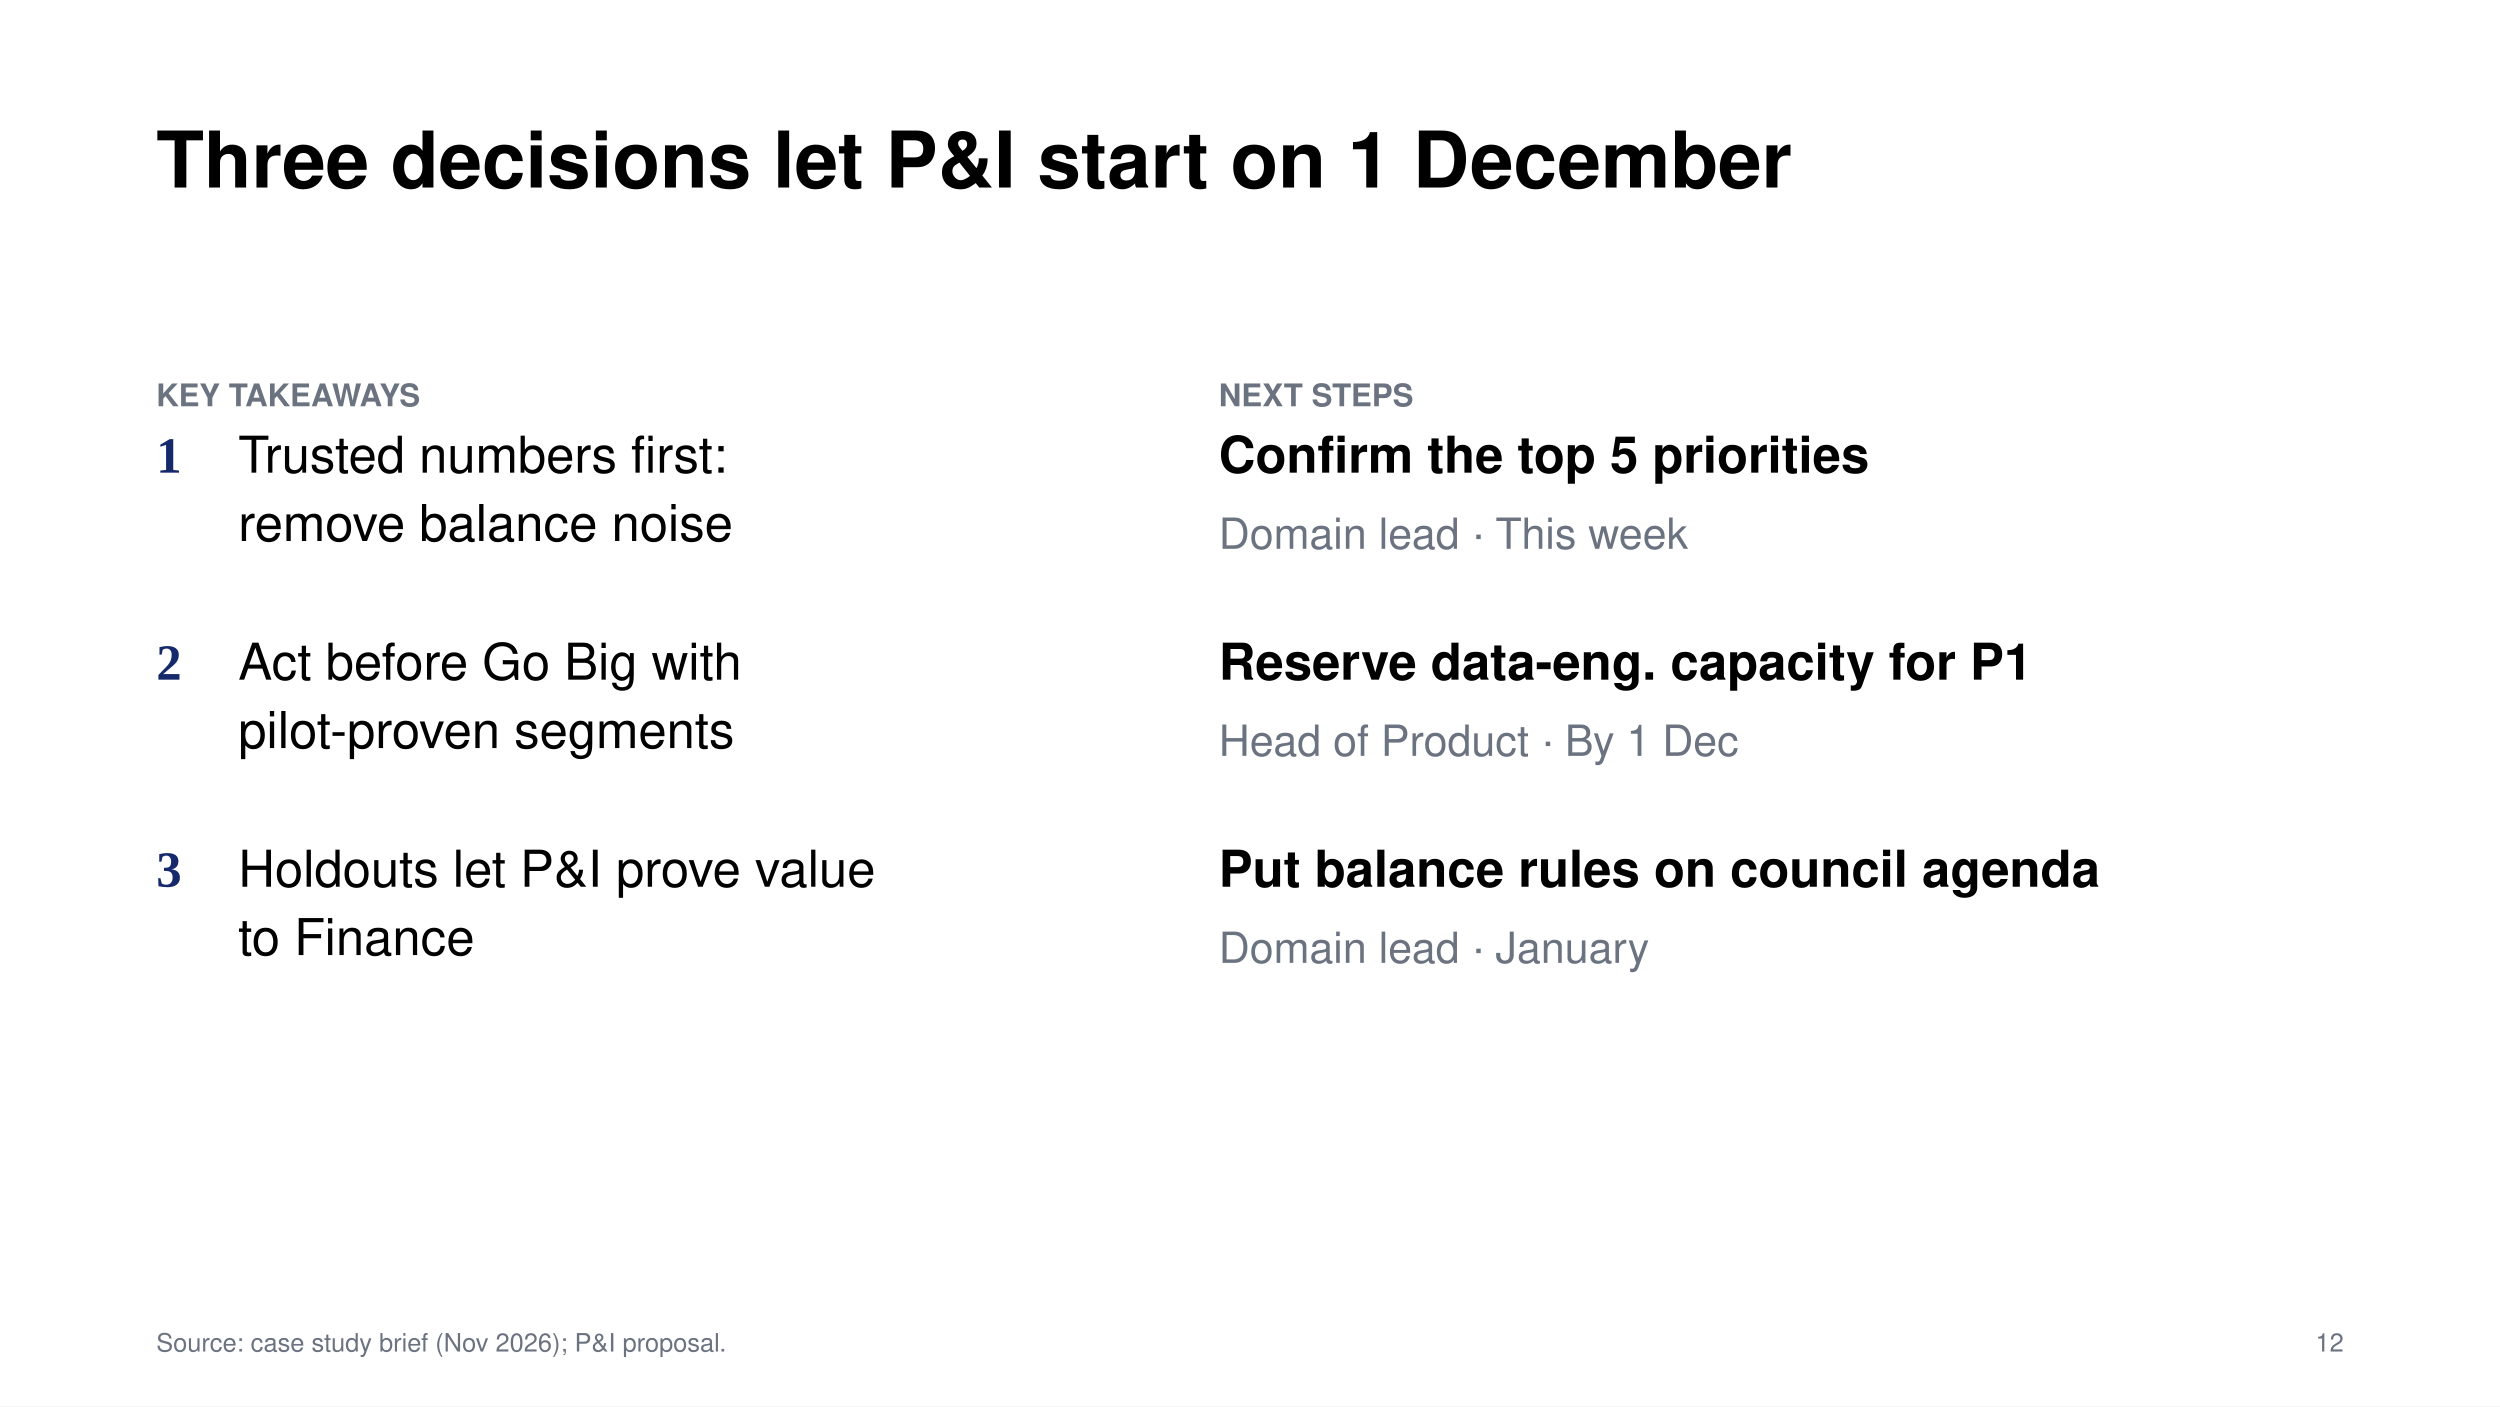
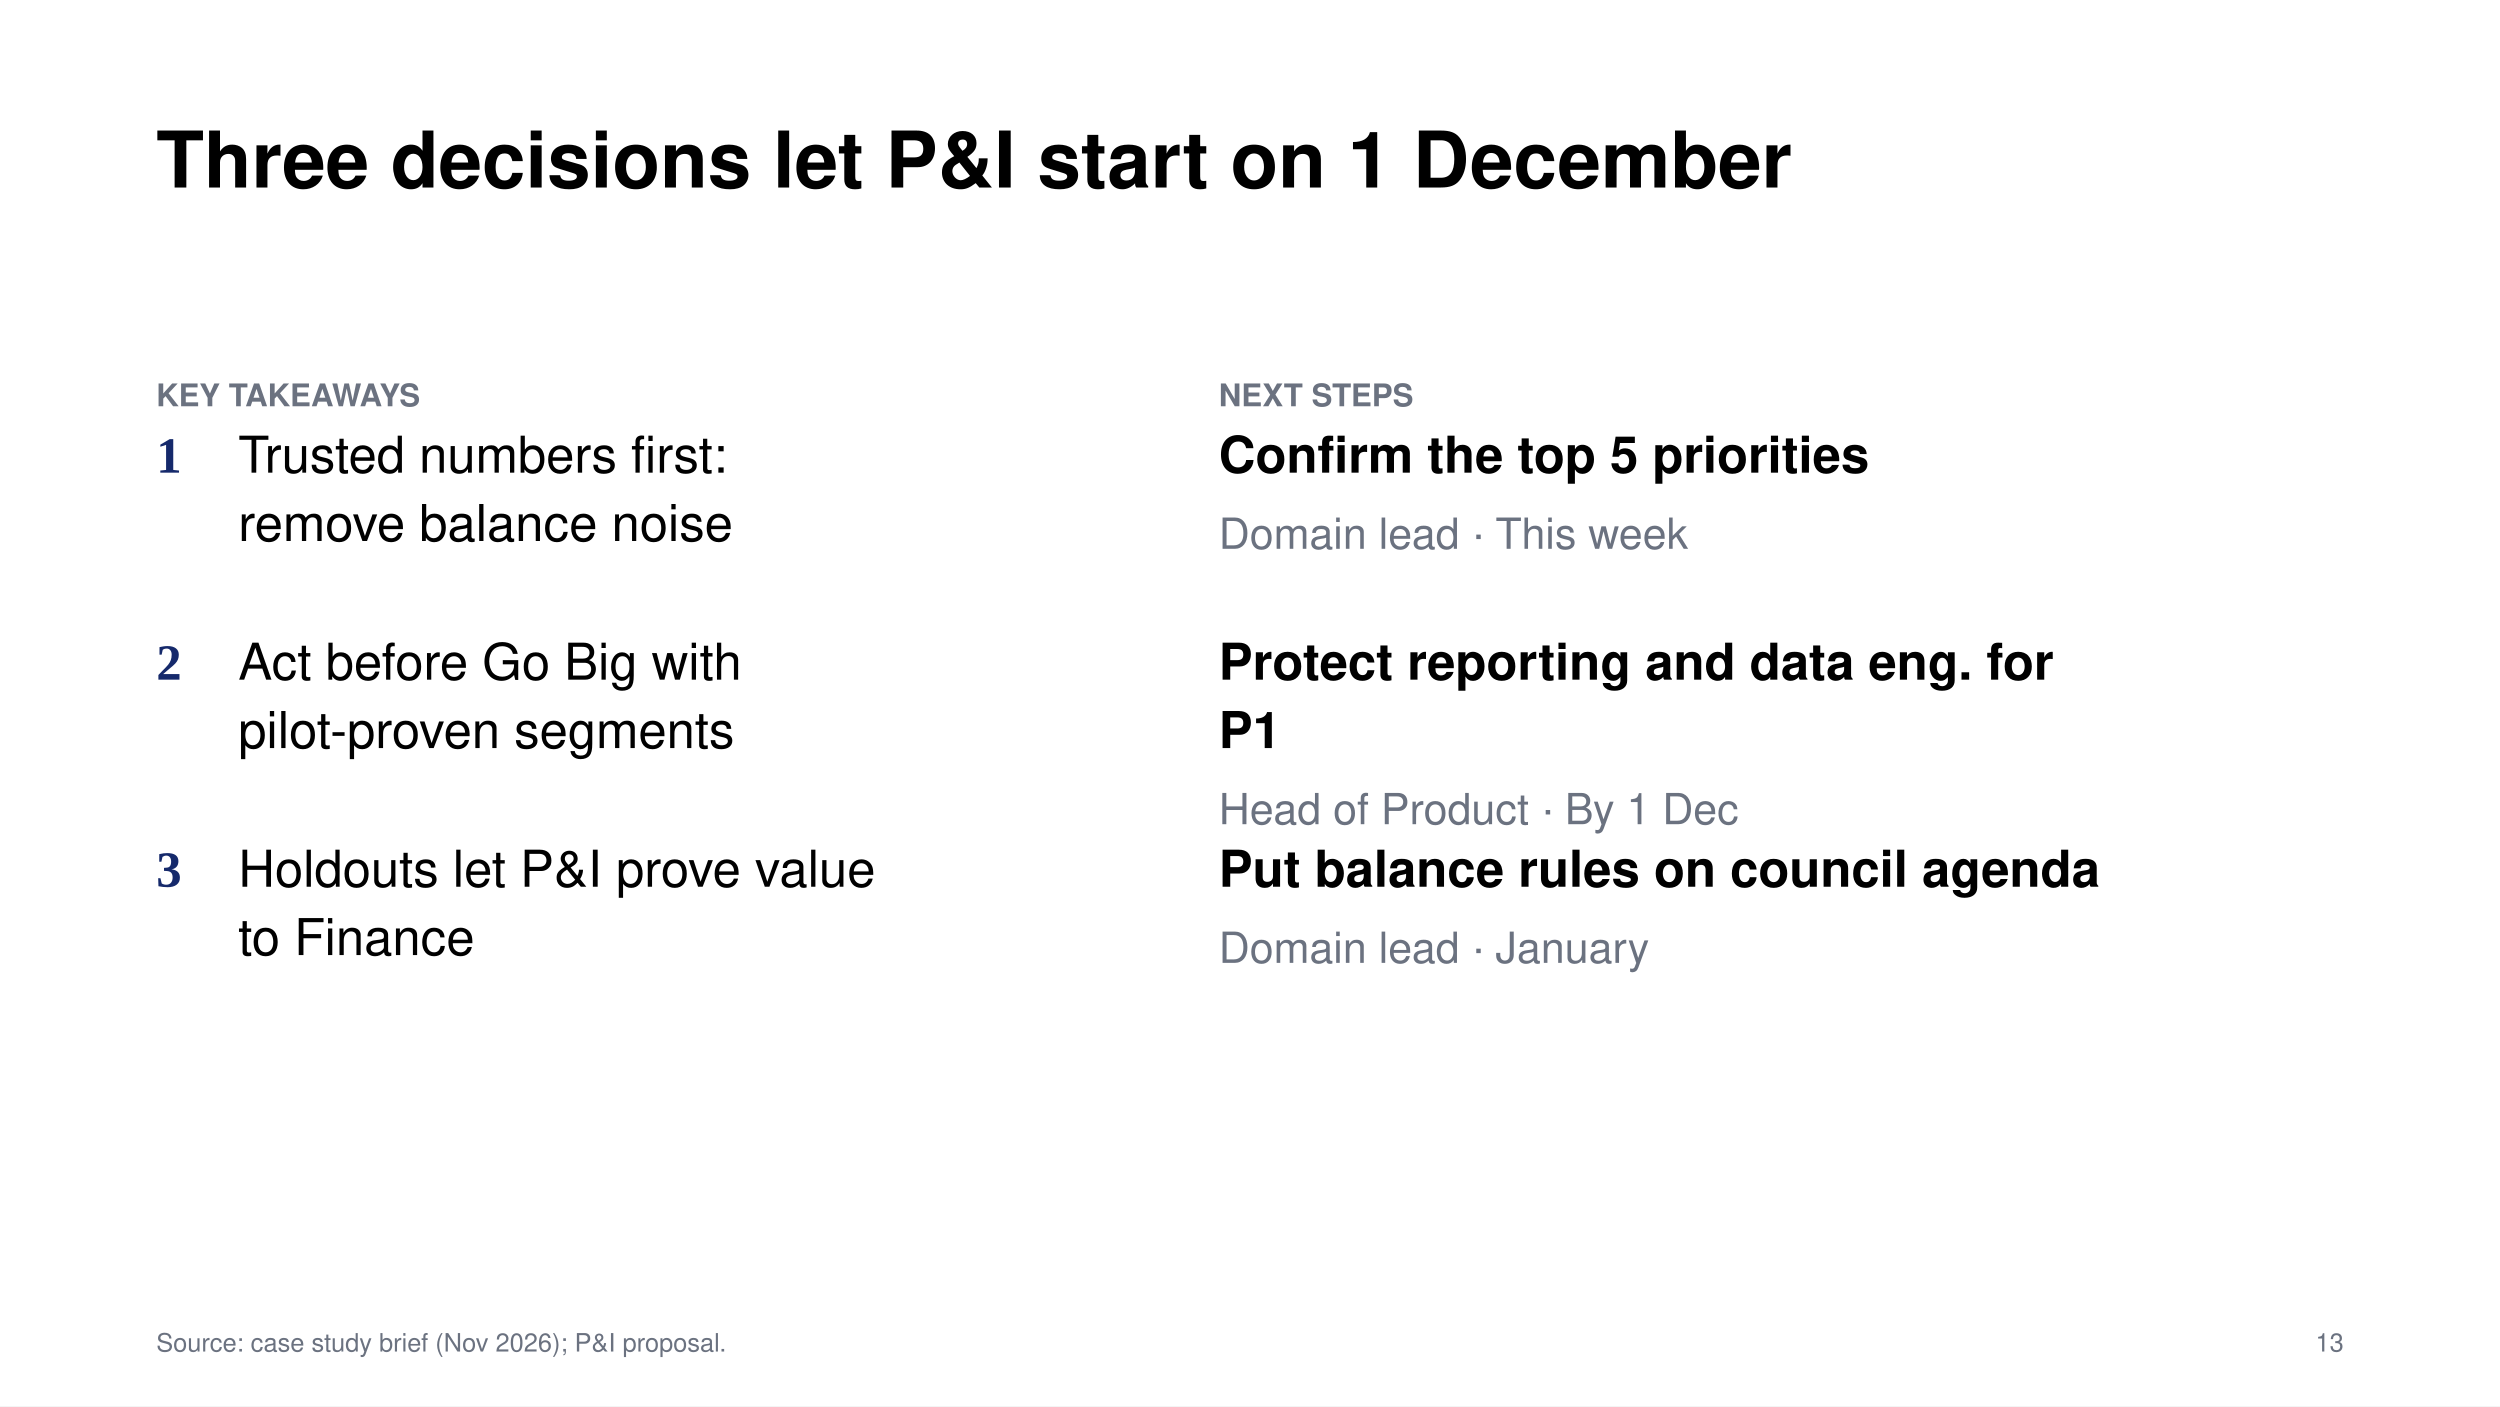
<svg xmlns="http://www.w3.org/2000/svg" viewBox="0 0 1280 720" width="1280" height="720" role="img" aria-label="Three decisions let P&amp;I start on 1 December">
  <rect width="1280" height="720" fill="#FFFFFF" />
  <text x="80.0" y="96.0" font-family="'Helvetica Neue', Helvetica, Arial, 'Hiragino Sans', 'Yu Gothic', 'Noto Sans JP', 'Meiryo', sans-serif" font-size="40" fill="#000000" font-weight="bold" text-anchor="start">Three decisions let P&amp;I start on 1 December</text>
  <text x="80.0" y="208.0" font-family="'Helvetica Neue', Helvetica, Arial, 'Hiragino Sans', 'Yu Gothic', 'Noto Sans JP', 'Meiryo', sans-serif" font-size="16" fill="#6B7280" font-weight="600" text-anchor="start">KEY TAKEAWAYS</text>
  <text x="80.0" y="242.0" font-family="Georgia, 'Times New Roman', 'Hiragino Mincho ProN', 'Yu Mincho', serif" font-size="26" fill="#15296B" font-weight="bold" text-anchor="start">1</text>
  <text x="122.0" y="242.0" font-family="'Helvetica Neue', Helvetica, Arial, 'Hiragino Sans', 'Yu Gothic', 'Noto Sans JP', 'Meiryo', sans-serif" font-size="26" fill="#000000" font-weight="normal" text-anchor="start">Trusted numbers first:</text>
  <text x="122.0" y="277.0" font-family="'Helvetica Neue', Helvetica, Arial, 'Hiragino Sans', 'Yu Gothic', 'Noto Sans JP', 'Meiryo', sans-serif" font-size="26" fill="#000000" font-weight="normal" text-anchor="start">remove balance noise</text>
  <text x="80.0" y="348.0" font-family="Georgia, 'Times New Roman', 'Hiragino Mincho ProN', 'Yu Mincho', serif" font-size="26" fill="#15296B" font-weight="bold" text-anchor="start">2</text>
  <text x="122.0" y="348.0" font-family="'Helvetica Neue', Helvetica, Arial, 'Hiragino Sans', 'Yu Gothic', 'Noto Sans JP', 'Meiryo', sans-serif" font-size="26" fill="#000000" font-weight="normal" text-anchor="start">Act before Go Big with</text>
  <text x="122.0" y="383.0" font-family="'Helvetica Neue', Helvetica, Arial, 'Hiragino Sans', 'Yu Gothic', 'Noto Sans JP', 'Meiryo', sans-serif" font-size="26" fill="#000000" font-weight="normal" text-anchor="start">pilot-proven segments</text>
  <text x="80.0" y="454.0" font-family="Georgia, 'Times New Roman', 'Hiragino Mincho ProN', 'Yu Mincho', serif" font-size="26" fill="#15296B" font-weight="bold" text-anchor="start">3</text>
  <text x="122.0" y="454.0" font-family="'Helvetica Neue', Helvetica, Arial, 'Hiragino Sans', 'Yu Gothic', 'Noto Sans JP', 'Meiryo', sans-serif" font-size="26" fill="#000000" font-weight="normal" text-anchor="start">Holdouts let P&amp;I prove value</text>
  <text x="122.0" y="489.0" font-family="'Helvetica Neue', Helvetica, Arial, 'Hiragino Sans', 'Yu Gothic', 'Noto Sans JP', 'Meiryo', sans-serif" font-size="26" fill="#000000" font-weight="normal" text-anchor="start">to Finance</text>
  <text x="624.0" y="208.0" font-family="'Helvetica Neue', Helvetica, Arial, 'Hiragino Sans', 'Yu Gothic', 'Noto Sans JP', 'Meiryo', sans-serif" font-size="16" fill="#6B7280" font-weight="600" text-anchor="start">NEXT STEPS</text>
  <text x="624.0" y="242.0" font-family="'Helvetica Neue', Helvetica, Arial, 'Hiragino Sans', 'Yu Gothic', 'Noto Sans JP', 'Meiryo', sans-serif" font-size="26" fill="#000000" font-weight="600" text-anchor="start">Confirm the top 5 priorities</text>
  <text x="624.0" y="281.0" font-family="'Helvetica Neue', Helvetica, Arial, 'Hiragino Sans', 'Yu Gothic', 'Noto Sans JP', 'Meiryo', sans-serif" font-size="22" fill="#6B7280" font-weight="normal" text-anchor="start">Domain lead · This week</text>
-   <text x="624.0" y="348.0" font-family="'Helvetica Neue', Helvetica, Arial, 'Hiragino Sans', 'Yu Gothic', 'Noto Sans JP', 'Meiryo', sans-serif" font-size="26" fill="#000000" font-weight="600" text-anchor="start">Reserve data-eng. capacity for P1</text>
-   <text x="624.0" y="387.0" font-family="'Helvetica Neue', Helvetica, Arial, 'Hiragino Sans', 'Yu Gothic', 'Noto Sans JP', 'Meiryo', sans-serif" font-size="22" fill="#6B7280" font-weight="normal" text-anchor="start">Head of Product · By 1 Dec</text>
+   <text x="624.0" y="348.0" font-family="'Helvetica Neue', Helvetica, Arial, 'Hiragino Sans', 'Yu Gothic', 'Noto Sans JP', 'Meiryo', sans-serif" font-size="26" fill="#000000" font-weight="600" text-anchor="start">Protect reporting and data eng. for</text>
+   <text x="624.0" y="383.0" font-family="'Helvetica Neue', Helvetica, Arial, 'Hiragino Sans', 'Yu Gothic', 'Noto Sans JP', 'Meiryo', sans-serif" font-size="26" fill="#000000" font-weight="600" text-anchor="start">P1</text>
+   <text x="624.0" y="422.0" font-family="'Helvetica Neue', Helvetica, Arial, 'Hiragino Sans', 'Yu Gothic', 'Noto Sans JP', 'Meiryo', sans-serif" font-size="22" fill="#6B7280" font-weight="normal" text-anchor="start">Head of Product · By 1 Dec</text>
  <text x="624.0" y="454.0" font-family="'Helvetica Neue', Helvetica, Arial, 'Hiragino Sans', 'Yu Gothic', 'Noto Sans JP', 'Meiryo', sans-serif" font-size="26" fill="#000000" font-weight="600" text-anchor="start">Put balance rules on council agenda</text>
  <text x="624.0" y="493.0" font-family="'Helvetica Neue', Helvetica, Arial, 'Hiragino Sans', 'Yu Gothic', 'Noto Sans JP', 'Meiryo', sans-serif" font-size="22" fill="#6B7280" font-weight="normal" text-anchor="start">Domain lead · January</text>
  <text x="80.0" y="630.0" font-family="'Helvetica Neue', Helvetica, Arial, 'Hiragino Sans', 'Yu Gothic', 'Noto Sans JP', 'Meiryo', sans-serif" font-size="24" fill="#15296B" font-weight="600" text-anchor="start" />
  <text x="80.0" y="692.0" font-family="'Helvetica Neue', Helvetica, Arial, 'Hiragino Sans', 'Yu Gothic', 'Noto Sans JP', 'Meiryo', sans-serif" font-size="13" fill="#6B7280" font-weight="normal" text-anchor="start">Source: case study brief (Nov 2026); P&amp;I proposal.</text>
-   <text x="1200.0" y="692.0" font-family="'Helvetica Neue', Helvetica, Arial, 'Hiragino Sans', 'Yu Gothic', 'Noto Sans JP', 'Meiryo', sans-serif" font-size="13" fill="#6B7280" font-weight="normal" text-anchor="end">12</text>
+   <text x="1200.0" y="692.0" font-family="'Helvetica Neue', Helvetica, Arial, 'Hiragino Sans', 'Yu Gothic', 'Noto Sans JP', 'Meiryo', sans-serif" font-size="13" fill="#6B7280" font-weight="normal" text-anchor="end">13</text>
</svg>
